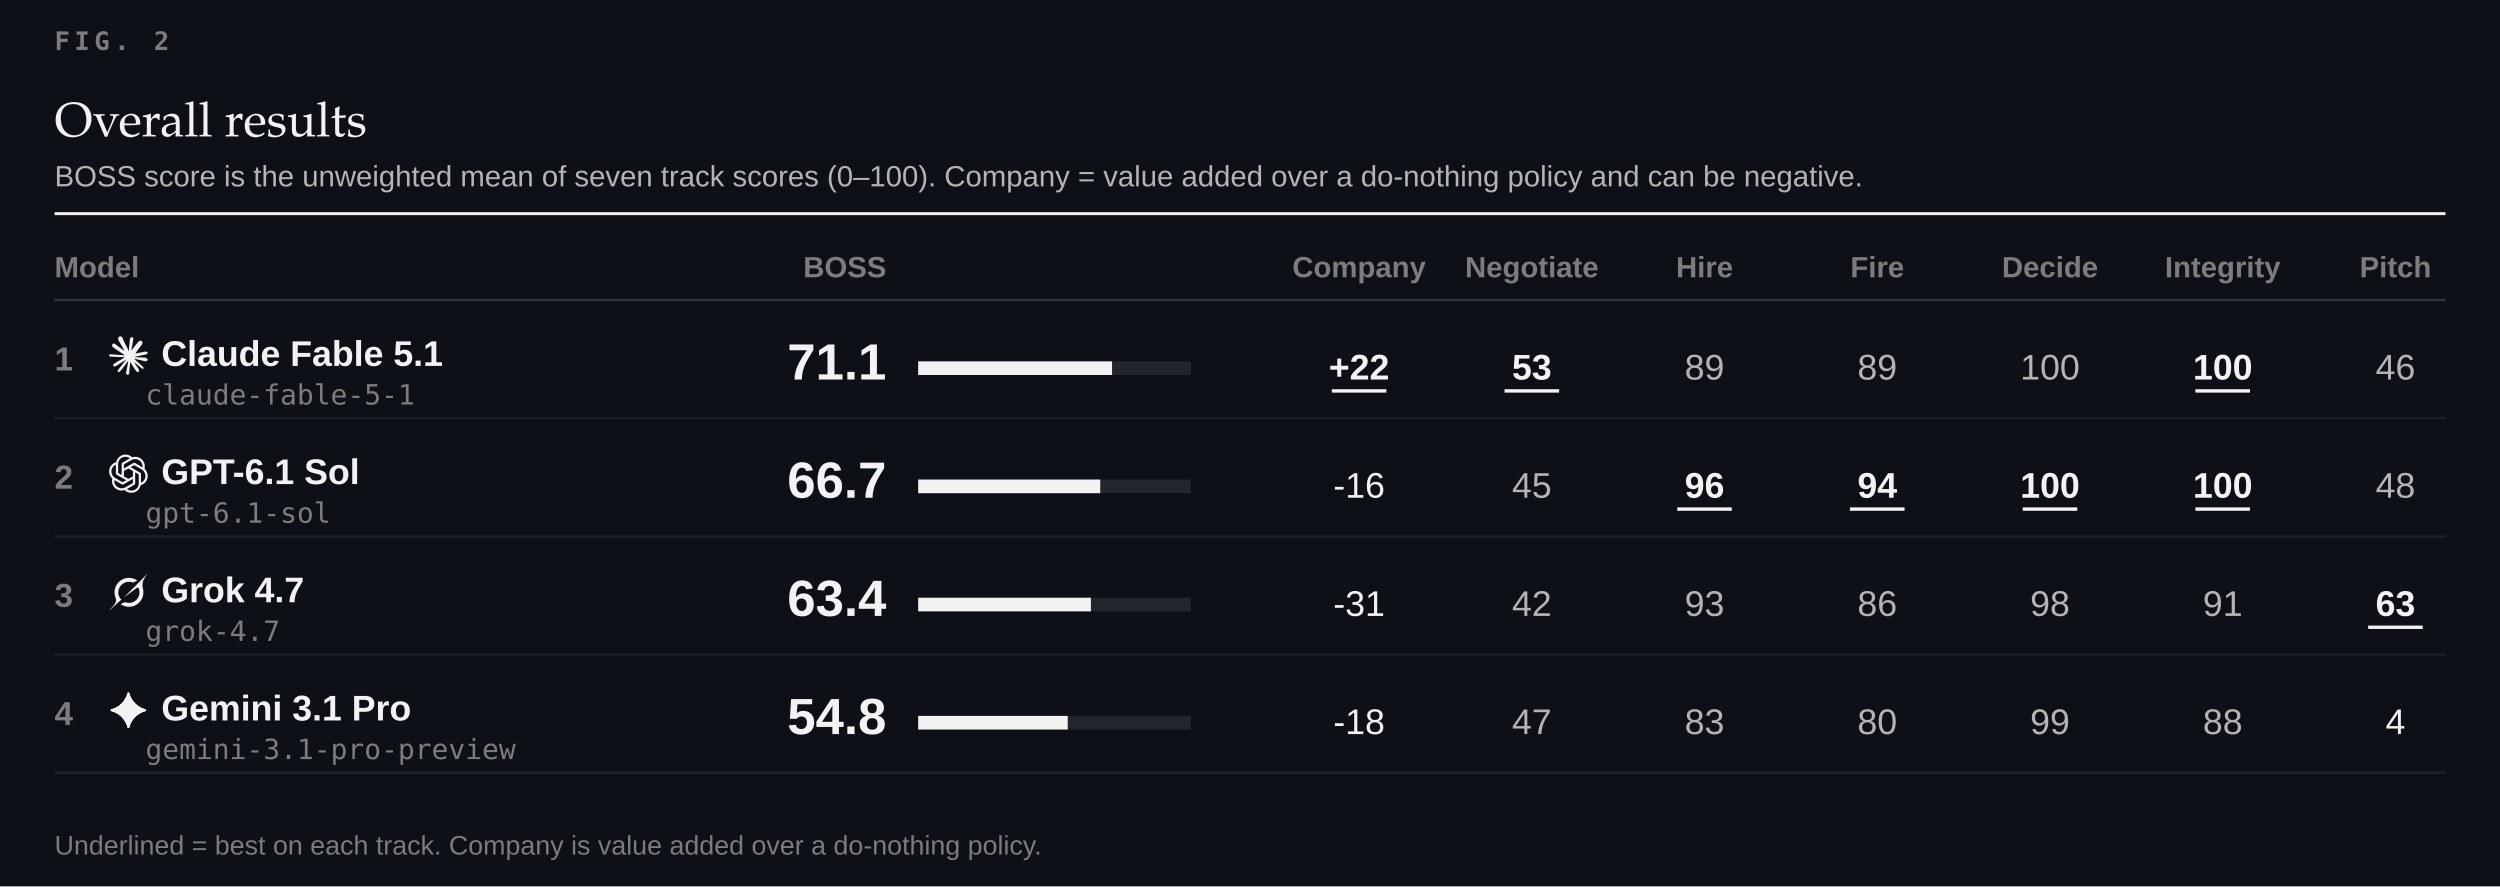
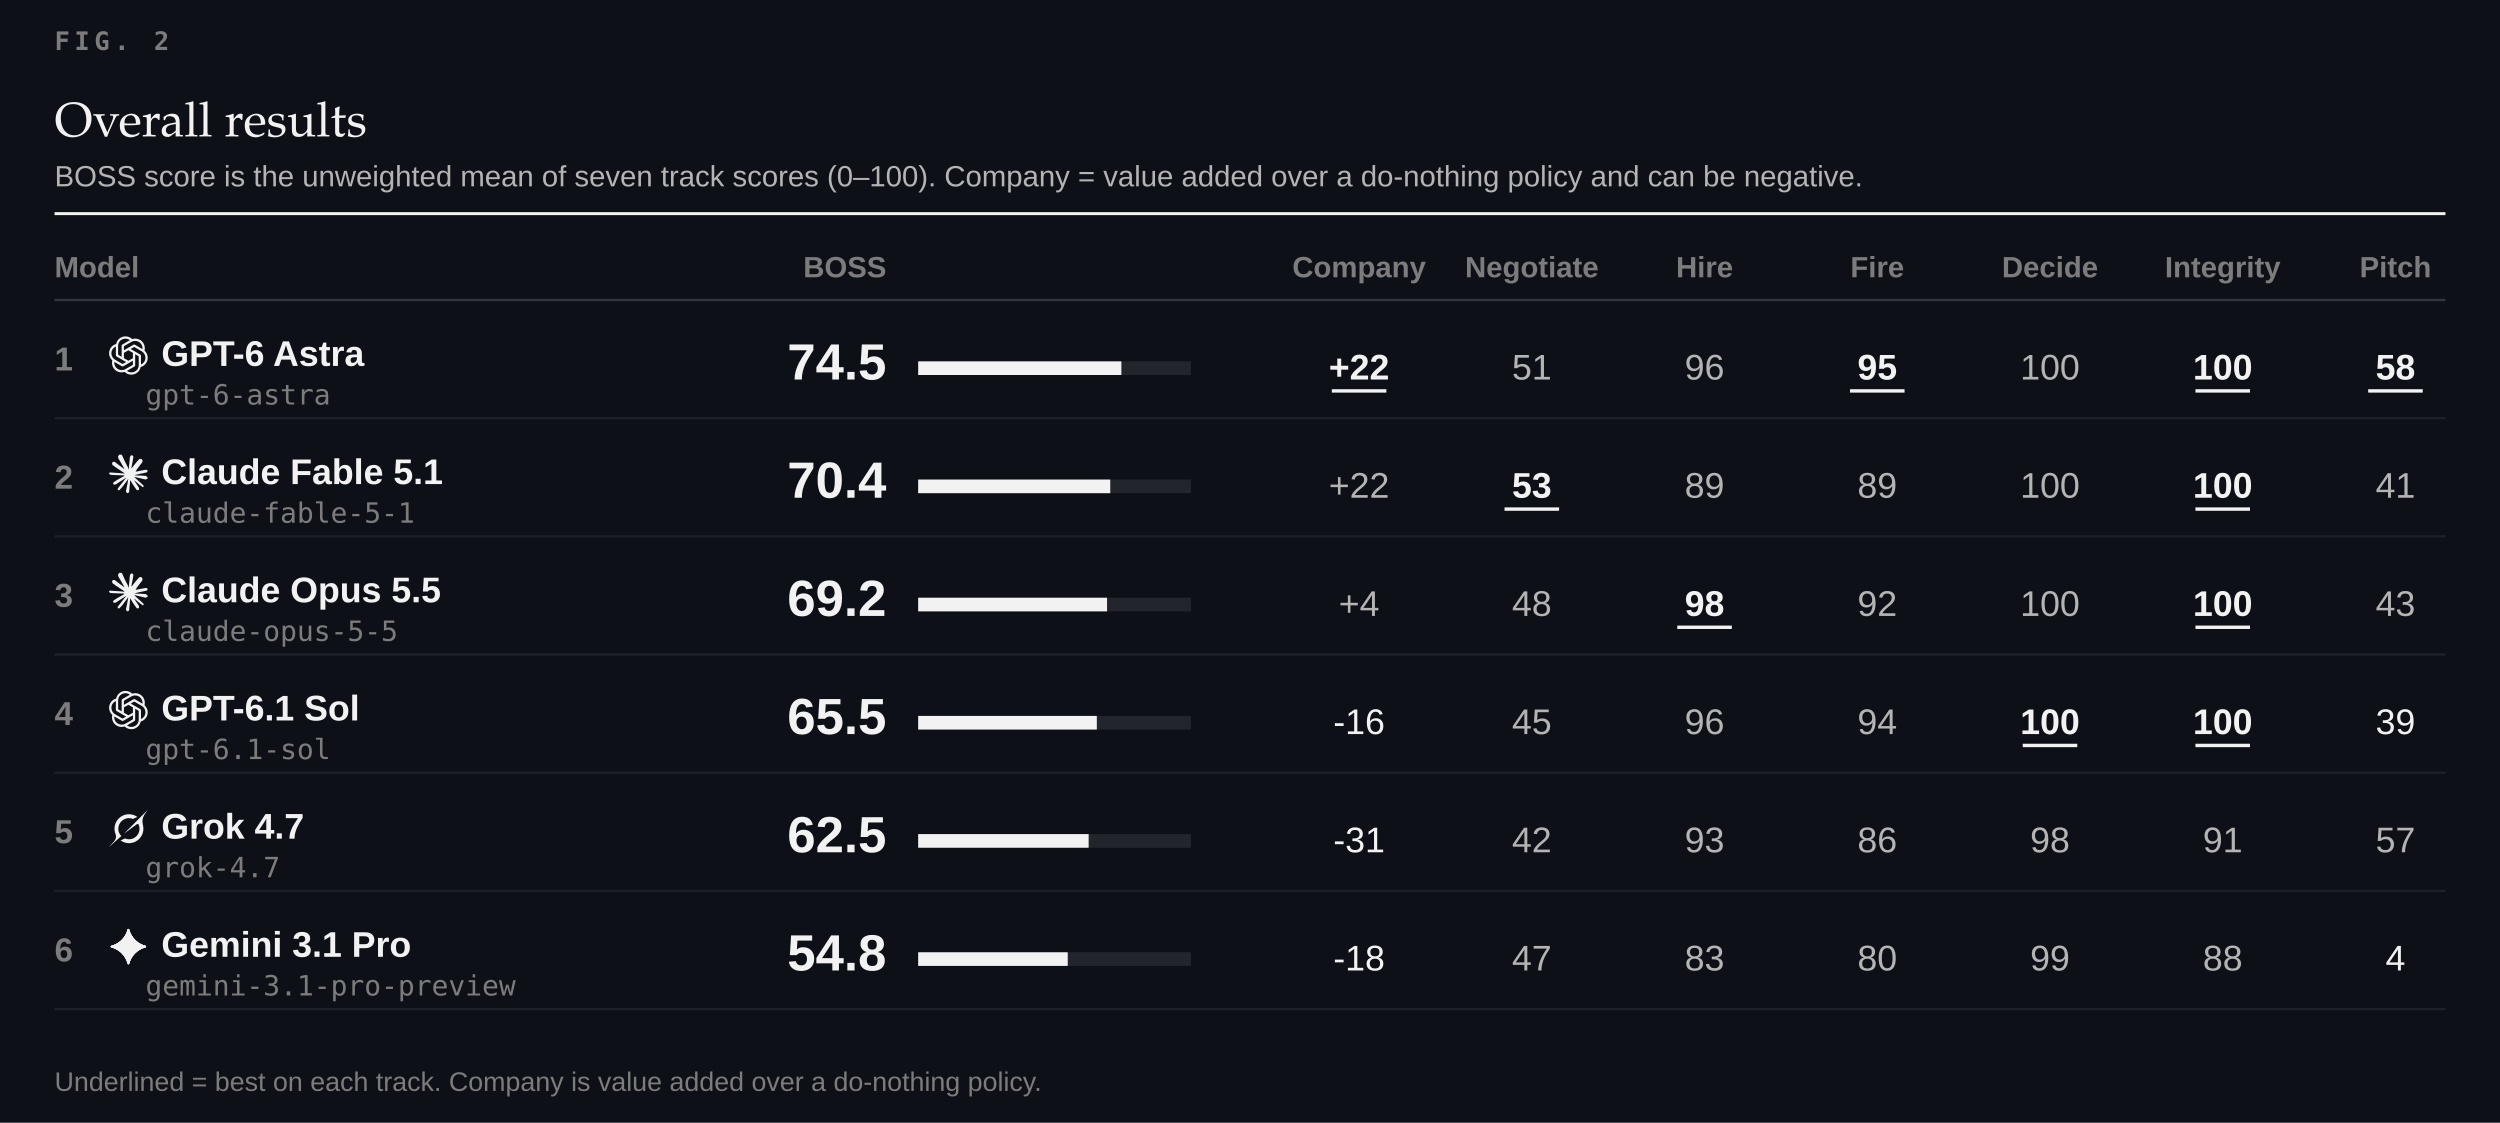
- <svg xmlns="http://www.w3.org/2000/svg" xmlns:xlink="http://www.w3.org/1999/xlink" width="1100" height="390" viewBox="0 0 1100 390" role="img" aria-label="Overall results">
+ <svg xmlns="http://www.w3.org/2000/svg" xmlns:xlink="http://www.w3.org/1999/xlink" width="1100" height="494" viewBox="0 0 1100 494" role="img" aria-label="Overall results">
  <defs>
    <symbol id="logo-claude" viewBox="0 0 24 24">
      <g fill="#f2f2f2" fill-rule="evenodd">
        <path d="M4.709 15.955l4.72-2.647.08-.23-.08-.128H9.2l-.79-.048-2.698-.073-2.339-.097-2.266-.122-.571-.121L0 11.784l.055-.352.48-.321.686.06 1.52.103 2.278.158 1.652.097 2.449.255h.389l.055-.157-.134-.098-.103-.097-2.358-1.596-2.552-1.688-1.336-.972-.724-.491-.364-.462-.158-1.008.656-.722.881.06.225.061.893.686 1.908 1.476 2.491 1.833.365.304.145-.103.019-.073-.164-.274-1.355-2.446-1.446-2.49-.644-1.032-.17-.619a2.97 2.97 0 01-.104-.729L6.283.134 6.696 0l.996.134.42.364.62 1.414 1.002 2.229 1.555 3.03.456.898.243.832.091.255h.158V9.01l.128-1.706.237-2.095.23-2.695.08-.76.376-.91.747-.492.584.28.48.685-.067.444-.286 1.851-.559 2.903-.364 1.942h.212l.243-.242.985-1.306 1.652-2.064.73-.82.85-.904.547-.431h1.033l.76 1.129-.34 1.166-1.064 1.347-.881 1.142-1.264 1.7-.79 1.36.073.11.188-.02 2.856-.606 1.543-.28 1.841-.315.833.388.091.395-.328.807-1.969.486-2.309.462-3.439.813-.042.03.049.061 1.549.146.662.036h1.622l3.02.225.79.522.474.638-.079.485-1.215.62-1.64-.389-3.829-.91-1.312-.329h-.182v.11l1.093 1.068 2.006 1.81 2.509 2.33.127.578-.322.455-.34-.049-2.205-1.657-.851-.747-1.926-1.62h-.128v.17l.444.649 2.345 3.521.122 1.08-.17.353-.608.213-.668-.122-1.374-1.925-1.415-2.167-1.143-1.943-.14.08-.674 7.254-.316.37-.729.28-.607-.461-.322-.747.322-1.476.389-1.924.315-1.53.286-1.9.17-.632-.012-.042-.14.018-1.434 1.967-2.18 2.945-1.726 1.845-.414.164-.717-.37.067-.662.401-.589 2.388-3.036 1.44-1.882.93-1.086-.006-.158h-.055L4.132 18.56l-1.13.146-.487-.456.061-.746.231-.243 1.908-1.312-.006.006z" fill-rule="nonzero" />
      </g>
    </symbol>
    <symbol id="logo-gpt" viewBox="0 0 24 24">
      <g fill="#f2f2f2" fill-rule="evenodd">
        <path d="M9.205 8.658v-2.26c0-.19.072-.333.238-.428l4.543-2.616c.619-.357 1.356-.523 2.117-.523 2.854 0 4.662 2.212 4.662 4.566 0 .167 0 .357-.024.547l-4.71-2.759a.797.797 0 00-.856 0l-5.97 3.473zm10.609 8.8V12.06c0-.333-.143-.57-.429-.737l-5.97-3.473 1.95-1.118a.433.433 0 01.476 0l4.543 2.617c1.309.76 2.189 2.378 2.189 3.948 0 1.808-1.07 3.473-2.76 4.163zM7.802 12.703l-1.95-1.142c-.167-.095-.239-.238-.239-.428V5.899c0-2.545 1.95-4.472 4.591-4.472 1 0 1.927.333 2.712.928L8.23 5.067c-.285.166-.428.404-.428.737v6.898zM12 15.128l-2.795-1.57v-3.33L12 8.658l2.795 1.57v3.33L12 15.128zm1.796 7.23c-1 0-1.927-.332-2.712-.927l4.686-2.712c.285-.166.428-.404.428-.737v-6.898l1.974 1.142c.167.095.238.238.238.428v5.233c0 2.545-1.974 4.472-4.614 4.472zm-5.637-5.303l-4.544-2.617c-1.308-.761-2.188-2.378-2.188-3.948A4.482 4.482 0 014.21 6.327v5.423c0 .333.143.571.428.738l5.947 3.449-1.95 1.118a.432.432 0 01-.476 0zm-.262 3.9c-2.688 0-4.662-2.021-4.662-4.519 0-.19.024-.38.047-.57l4.686 2.71c.286.167.571.167.856 0l5.97-3.448v2.26c0 .19-.07.333-.237.428l-4.543 2.616c-.619.357-1.356.523-2.117.523zm5.899 2.83a5.947 5.947 0 005.827-4.756C22.287 18.339 24 15.84 24 13.296c0-1.665-.713-3.282-1.998-4.448.119-.5.19-.999.19-1.498 0-3.401-2.759-5.947-5.946-5.947-.642 0-1.26.095-1.88.31A5.962 5.962 0 0010.205 0a5.947 5.947 0 00-5.827 4.757C1.713 5.447 0 7.945 0 10.49c0 1.666.713 3.283 1.998 4.448-.119.5-.19 1-.19 1.499 0 3.401 2.759 5.946 5.946 5.946.642 0 1.26-.095 1.88-.309a5.96 5.96 0 004.162 1.713z" />
      </g>
    </symbol>
    <symbol id="logo-gemini" viewBox="0 0 24 24">
      <g fill="#f2f2f2" fill-rule="evenodd">
        <path d="M20.616 10.835a14.147 14.147 0 01-4.45-3.001 14.111 14.111 0 01-3.678-6.452.503.503 0 00-.975 0 14.134 14.134 0 01-3.679 6.452 14.155 14.155 0 01-4.45 3.001c-.65.28-1.318.505-2.002.678a.502.502 0 000 .975c.684.172 1.35.397 2.002.677a14.147 14.147 0 014.45 3.001 14.112 14.112 0 013.679 6.453.502.502 0 00.975 0c.172-.685.397-1.351.677-2.003a14.145 14.145 0 013.001-4.45 14.113 14.113 0 016.453-3.678.503.503 0 000-.975 13.245 13.245 0 01-2.003-.678z" />
        <path d="M20.616 10.835a14.147 14.147 0 01-4.45-3.001 14.111 14.111 0 01-3.678-6.452.503.503 0 00-.975 0 14.134 14.134 0 01-3.679 6.452 14.155 14.155 0 01-4.45 3.001c-.65.28-1.318.505-2.002.678a.502.502 0 000 .975c.684.172 1.35.397 2.002.677a14.147 14.147 0 014.45 3.001 14.112 14.112 0 013.679 6.453.502.502 0 00.975 0c.172-.685.397-1.351.677-2.003a14.145 14.145 0 013.001-4.45 14.113 14.113 0 016.453-3.678.503.503 0 000-.975 13.245 13.245 0 01-2.003-.678z" />
        <path d="M20.616 10.835a14.147 14.147 0 01-4.45-3.001 14.111 14.111 0 01-3.678-6.452.503.503 0 00-.975 0 14.134 14.134 0 01-3.679 6.452 14.155 14.155 0 01-4.45 3.001c-.65.28-1.318.505-2.002.678a.502.502 0 000 .975c.684.172 1.35.397 2.002.677a14.147 14.147 0 014.45 3.001 14.112 14.112 0 013.679 6.453.502.502 0 00.975 0c.172-.685.397-1.351.677-2.003a14.145 14.145 0 013.001-4.45 14.113 14.113 0 016.453-3.678.503.503 0 000-.975 13.245 13.245 0 01-2.003-.678z" />
        <path d="M20.616 10.835a14.147 14.147 0 01-4.45-3.001 14.111 14.111 0 01-3.678-6.452.503.503 0 00-.975 0 14.134 14.134 0 01-3.679 6.452 14.155 14.155 0 01-4.45 3.001c-.65.28-1.318.505-2.002.678a.502.502 0 000 .975c.684.172 1.35.397 2.002.677a14.147 14.147 0 014.45 3.001 14.112 14.112 0 013.679 6.453.502.502 0 00.975 0c.172-.685.397-1.351.677-2.003a14.145 14.145 0 013.001-4.45 14.113 14.113 0 016.453-3.678.503.503 0 000-.975 13.245 13.245 0 01-2.003-.678z" />
      </g>
    </symbol>
    <symbol id="logo-grok" viewBox="0 0 24 24">
      <g fill="#f2f2f2" fill-rule="evenodd">
        <path d="M9.27 15.29l7.978-5.897c.391-.29.95-.177 1.137.272.98 2.369.542 5.215-1.41 7.169-1.951 1.954-4.667 2.382-7.149 1.406l-2.711 1.257c3.889 2.661 8.611 2.003 11.562-.953 2.341-2.344 3.066-5.539 2.388-8.42l.006.007c-.983-4.232.242-5.924 2.75-9.383.06-.082.12-.164.179-.248l-3.301 3.305v-.01L9.267 15.292M7.623 16.723c-2.792-2.67-2.31-6.801.071-9.184 1.761-1.763 4.647-2.483 7.166-1.425l2.705-1.25a7.808 7.808 0 00-1.829-1A8.975 8.975 0 005.984 5.83c-2.533 2.536-3.33 6.436-1.962 9.764 1.022 2.487-.653 4.246-2.34 6.022-.599.63-1.199 1.259-1.682 1.925l7.62-6.815" />
      </g>
    </symbol>
+     <symbol id="logo-opus" viewBox="0 0 24 24">
+       <g fill="#f2f2f2" fill-rule="evenodd">
+         <path d="M4.709 15.955l4.72-2.647.08-.23-.08-.128H9.2l-.79-.048-2.698-.073-2.339-.097-2.266-.122-.571-.121L0 11.784l.055-.352.48-.321.686.06 1.52.103 2.278.158 1.652.097 2.449.255h.389l.055-.157-.134-.098-.103-.097-2.358-1.596-2.552-1.688-1.336-.972-.724-.491-.364-.462-.158-1.008.656-.722.881.06.225.061.893.686 1.908 1.476 2.491 1.833.365.304.145-.103.019-.073-.164-.274-1.355-2.446-1.446-2.49-.644-1.032-.17-.619a2.97 2.97 0 01-.104-.729L6.283.134 6.696 0l.996.134.42.364.62 1.414 1.002 2.229 1.555 3.03.456.898.243.832.091.255h.158V9.01l.128-1.706.237-2.095.23-2.695.08-.76.376-.91.747-.492.584.28.48.685-.067.444-.286 1.851-.559 2.903-.364 1.942h.212l.243-.242.985-1.306 1.652-2.064.73-.82.85-.904.547-.431h1.033l.76 1.129-.34 1.166-1.064 1.347-.881 1.142-1.264 1.7-.79 1.36.073.11.188-.02 2.856-.606 1.543-.28 1.841-.315.833.388.091.395-.328.807-1.969.486-2.309.462-3.439.813-.042.03.049.061 1.549.146.662.036h1.622l3.02.225.79.522.474.638-.079.485-1.215.62-1.64-.389-3.829-.91-1.312-.329h-.182v.11l1.093 1.068 2.006 1.81 2.509 2.33.127.578-.322.455-.34-.049-2.205-1.657-.851-.747-1.926-1.62h-.128v.17l.444.649 2.345 3.521.122 1.08-.17.353-.608.213-.668-.122-1.374-1.925-1.415-2.167-1.143-1.943-.14.08-.674 7.254-.316.37-.729.28-.607-.461-.322-.747.322-1.476.389-1.924.315-1.53.286-1.9.17-.632-.012-.042-.14.018-1.434 1.967-2.18 2.945-1.726 1.845-.414.164-.717-.37.067-.662.401-.589 2.388-3.036 1.44-1.882.93-1.086-.006-.158h-.055L4.132 18.56l-1.13.146-.487-.456.061-.746.231-.243 1.908-1.312-.006.006z" fill-rule="nonzero" />
+       </g>
+     </symbol>
+     <symbol id="logo-astra" viewBox="0 0 24 24">
+       <g fill="#f2f2f2" fill-rule="evenodd">
+         <path d="M9.205 8.658v-2.26c0-.19.072-.333.238-.428l4.543-2.616c.619-.357 1.356-.523 2.117-.523 2.854 0 4.662 2.212 4.662 4.566 0 .167 0 .357-.024.547l-4.71-2.759a.797.797 0 00-.856 0l-5.97 3.473zm10.609 8.8V12.06c0-.333-.143-.57-.429-.737l-5.97-3.473 1.95-1.118a.433.433 0 01.476 0l4.543 2.617c1.309.76 2.189 2.378 2.189 3.948 0 1.808-1.07 3.473-2.76 4.163zM7.802 12.703l-1.95-1.142c-.167-.095-.239-.238-.239-.428V5.899c0-2.545 1.95-4.472 4.591-4.472 1 0 1.927.333 2.712.928L8.23 5.067c-.285.166-.428.404-.428.737v6.898zM12 15.128l-2.795-1.57v-3.33L12 8.658l2.795 1.57v3.33L12 15.128zm1.796 7.23c-1 0-1.927-.332-2.712-.927l4.686-2.712c.285-.166.428-.404.428-.737v-6.898l1.974 1.142c.167.095.238.238.238.428v5.233c0 2.545-1.974 4.472-4.614 4.472zm-5.637-5.303l-4.544-2.617c-1.308-.761-2.188-2.378-2.188-3.948A4.482 4.482 0 014.21 6.327v5.423c0 .333.143.571.428.738l5.947 3.449-1.95 1.118a.432.432 0 01-.476 0zm-.262 3.9c-2.688 0-4.662-2.021-4.662-4.519 0-.19.024-.38.047-.57l4.686 2.71c.286.167.571.167.856 0l5.97-3.448v2.26c0 .19-.07.333-.237.428l-4.543 2.616c-.619.357-1.356.523-2.117.523zm5.899 2.83a5.947 5.947 0 005.827-4.756C22.287 18.339 24 15.84 24 13.296c0-1.665-.713-3.282-1.998-4.448.119-.5.19-.999.19-1.498 0-3.401-2.759-5.947-5.946-5.947-.642 0-1.26.095-1.88.31A5.962 5.962 0 0010.205 0a5.947 5.947 0 00-5.827 4.757C1.713 5.447 0 7.945 0 10.49c0 1.666.713 3.283 1.998 4.448-.119.5-.19 1-.19 1.499 0 3.401 2.759 5.946 5.946 5.946.642 0 1.26-.095 1.88-.309a5.96 5.96 0 004.162 1.713z" />
+       </g>
+     </symbol>
  </defs>
-   <rect width="1100" height="390" fill="#0d1117" />
+   <rect width="1100" height="494" fill="#0d1117" />
  <text x="24.0" y="22.0" font-family="ui-monospace,SFMono-Regular,Menlo,Consolas,monospace" font-size="11.2" font-weight="600" fill="#7c7c7c" text-anchor="start" letter-spacing="2">FIG. 2</text>
  <g transform="translate(0,26)">
    <text x="24.0" y="34.0" font-family="'Source Serif 4','Source Serif Pro',Charter,'Iowan Old Style','Palatino Linotype',Georgia,serif" font-size="21.3" font-weight="500" fill="#f2f2f2" text-anchor="start">Overall results</text>
    <text x="24.0" y="56.0" font-family="'Segoe UI',Aptos,-apple-system,BlinkMacSystemFont,'Helvetica Neue',Arial,sans-serif" font-size="12.9" font-weight="400" fill="#b4b4b4" text-anchor="start">BOSS score is the unweighted mean of seven track scores (0–100). Company = value added over a do-nothing policy and can be negative.</text>
    <line x1="24.0" x2="1076.0" y1="68.0" y2="68.0" stroke="#f2f2f2" stroke-width="1.3" />
    <text x="24.0" y="96.0" font-family="'Segoe UI',Aptos,-apple-system,BlinkMacSystemFont,'Helvetica Neue',Arial,sans-serif" font-size="12.9" font-weight="600" fill="#7c7c7c" text-anchor="start">Model</text>
    <text x="390.0" y="96.0" font-family="'Segoe UI',Aptos,-apple-system,BlinkMacSystemFont,'Helvetica Neue',Arial,sans-serif" font-size="12.9" font-weight="600" fill="#7c7c7c" text-anchor="end">BOSS</text>
    <text x="598.0" y="96.0" font-family="'Segoe UI',Aptos,-apple-system,BlinkMacSystemFont,'Helvetica Neue',Arial,sans-serif" font-size="12.9" font-weight="600" fill="#7c7c7c" text-anchor="middle">Company</text>
    <text x="674.0" y="96.0" font-family="'Segoe UI',Aptos,-apple-system,BlinkMacSystemFont,'Helvetica Neue',Arial,sans-serif" font-size="12.9" font-weight="600" fill="#7c7c7c" text-anchor="middle">Negotiate</text>
    <text x="750.0" y="96.0" font-family="'Segoe UI',Aptos,-apple-system,BlinkMacSystemFont,'Helvetica Neue',Arial,sans-serif" font-size="12.9" font-weight="600" fill="#7c7c7c" text-anchor="middle">Hire</text>
    <text x="826.0" y="96.0" font-family="'Segoe UI',Aptos,-apple-system,BlinkMacSystemFont,'Helvetica Neue',Arial,sans-serif" font-size="12.9" font-weight="600" fill="#7c7c7c" text-anchor="middle">Fire</text>
    <text x="902.0" y="96.0" font-family="'Segoe UI',Aptos,-apple-system,BlinkMacSystemFont,'Helvetica Neue',Arial,sans-serif" font-size="12.9" font-weight="600" fill="#7c7c7c" text-anchor="middle">Decide</text>
    <text x="978.0" y="96.0" font-family="'Segoe UI',Aptos,-apple-system,BlinkMacSystemFont,'Helvetica Neue',Arial,sans-serif" font-size="12.9" font-weight="600" fill="#7c7c7c" text-anchor="middle">Integrity</text>
    <text x="1054.0" y="96.0" font-family="'Segoe UI',Aptos,-apple-system,BlinkMacSystemFont,'Helvetica Neue',Arial,sans-serif" font-size="12.9" font-weight="600" fill="#7c7c7c" text-anchor="middle">Pitch</text>
    <line x1="24.0" x2="1076.0" y1="106.0" y2="106.0" stroke="#33373d" stroke-width="1" />
    <text x="24.0" y="137.0" font-family="'Segoe UI',Aptos,-apple-system,BlinkMacSystemFont,'Helvetica Neue',Arial,sans-serif" font-size="14.6" font-weight="600" fill="#7c7c7c" text-anchor="start">1</text>
-     <use href="#logo-claude" xlink:href="#logo-claude" x="48.0" y="122.0" width="17" height="17" />
-     <text x="71.0" y="135.0" font-family="'Segoe UI',Aptos,-apple-system,BlinkMacSystemFont,'Helvetica Neue',Arial,sans-serif" font-size="15.7" font-weight="600" fill="#f2f2f2" text-anchor="start">Claude Fable 5.1</text>
-     <text x="64.0" y="152.0" font-family="ui-monospace,SFMono-Regular,Menlo,Consolas,monospace" font-size="12.3" font-weight="400" fill="#7c7c7c" text-anchor="start">claude-fable-5-1</text>
-     <text x="390.0" y="141.0" font-family="'Segoe UI',Aptos,-apple-system,BlinkMacSystemFont,'Helvetica Neue',Arial,sans-serif" font-size="22.4" font-weight="700" fill="#f2f2f2" text-anchor="end">71.1</text>
+     <use href="#logo-astra" xlink:href="#logo-astra" x="48.0" y="122.0" width="17" height="17" />
+     <text x="71.0" y="135.0" font-family="'Segoe UI',Aptos,-apple-system,BlinkMacSystemFont,'Helvetica Neue',Arial,sans-serif" font-size="15.7" font-weight="600" fill="#f2f2f2" text-anchor="start">GPT-6 Astra</text>
+     <text x="64.0" y="152.0" font-family="ui-monospace,SFMono-Regular,Menlo,Consolas,monospace" font-size="12.3" font-weight="400" fill="#7c7c7c" text-anchor="start">gpt-6-astra</text>
+     <text x="390.0" y="141.0" font-family="'Segoe UI',Aptos,-apple-system,BlinkMacSystemFont,'Helvetica Neue',Arial,sans-serif" font-size="22.4" font-weight="700" fill="#f2f2f2" text-anchor="end">74.5</text>
    <rect x="404" y="133.0" width="120" height="6" fill="#22262c" />
-     <rect x="404" y="133.0" width="85.3" height="6" fill="#f2f2f2" />
+     <rect x="404" y="133.0" width="89.4" height="6" fill="#f2f2f2" />
    <text x="598.0" y="141.0" font-family="'Segoe UI',Aptos,-apple-system,BlinkMacSystemFont,'Helvetica Neue',Arial,sans-serif" font-size="15.7" font-weight="700" fill="#f2f2f2" text-anchor="middle">+22</text>
    <line x1="586.0" x2="610.0" y1="146.0" y2="146.0" stroke="#f2f2f2" stroke-width="1.5" />
-     <text x="674.0" y="141.0" font-family="'Segoe UI',Aptos,-apple-system,BlinkMacSystemFont,'Helvetica Neue',Arial,sans-serif" font-size="15.7" font-weight="700" fill="#f2f2f2" text-anchor="middle">53</text>
-     <line x1="662.0" x2="686.0" y1="146.0" y2="146.0" stroke="#f2f2f2" stroke-width="1.5" />
-     <text x="750.0" y="141.0" font-family="'Segoe UI',Aptos,-apple-system,BlinkMacSystemFont,'Helvetica Neue',Arial,sans-serif" font-size="15.7" font-weight="400" fill="#b4b4b4" text-anchor="middle">89</text>
-     <text x="826.0" y="141.0" font-family="'Segoe UI',Aptos,-apple-system,BlinkMacSystemFont,'Helvetica Neue',Arial,sans-serif" font-size="15.7" font-weight="400" fill="#b4b4b4" text-anchor="middle">89</text>
+     <text x="674.0" y="141.0" font-family="'Segoe UI',Aptos,-apple-system,BlinkMacSystemFont,'Helvetica Neue',Arial,sans-serif" font-size="15.7" font-weight="400" fill="#b4b4b4" text-anchor="middle">51</text>
+     <text x="750.0" y="141.0" font-family="'Segoe UI',Aptos,-apple-system,BlinkMacSystemFont,'Helvetica Neue',Arial,sans-serif" font-size="15.7" font-weight="400" fill="#b4b4b4" text-anchor="middle">96</text>
+     <text x="826.0" y="141.0" font-family="'Segoe UI',Aptos,-apple-system,BlinkMacSystemFont,'Helvetica Neue',Arial,sans-serif" font-size="15.7" font-weight="700" fill="#f2f2f2" text-anchor="middle">95</text>
+     <line x1="814.0" x2="838.0" y1="146.0" y2="146.0" stroke="#f2f2f2" stroke-width="1.5" />
    <text x="902.0" y="141.0" font-family="'Segoe UI',Aptos,-apple-system,BlinkMacSystemFont,'Helvetica Neue',Arial,sans-serif" font-size="15.7" font-weight="400" fill="#b4b4b4" text-anchor="middle">100</text>
    <text x="978.0" y="141.0" font-family="'Segoe UI',Aptos,-apple-system,BlinkMacSystemFont,'Helvetica Neue',Arial,sans-serif" font-size="15.7" font-weight="700" fill="#f2f2f2" text-anchor="middle">100</text>
    <line x1="966.0" x2="990.0" y1="146.0" y2="146.0" stroke="#f2f2f2" stroke-width="1.5" />
-     <text x="1054.0" y="141.0" font-family="'Segoe UI',Aptos,-apple-system,BlinkMacSystemFont,'Helvetica Neue',Arial,sans-serif" font-size="15.7" font-weight="400" fill="#b4b4b4" text-anchor="middle">46</text>
+     <text x="1054.0" y="141.0" font-family="'Segoe UI',Aptos,-apple-system,BlinkMacSystemFont,'Helvetica Neue',Arial,sans-serif" font-size="15.7" font-weight="700" fill="#f2f2f2" text-anchor="middle">58</text>
+     <line x1="1042.0" x2="1066.0" y1="146.0" y2="146.0" stroke="#f2f2f2" stroke-width="1.5" />
    <line x1="24.0" x2="1076.0" y1="158.0" y2="158.0" stroke="#1d2127" stroke-width="1" />
    <text x="24.0" y="189.0" font-family="'Segoe UI',Aptos,-apple-system,BlinkMacSystemFont,'Helvetica Neue',Arial,sans-serif" font-size="14.6" font-weight="600" fill="#7c7c7c" text-anchor="start">2</text>
-     <use href="#logo-gpt" xlink:href="#logo-gpt" x="48.0" y="174.0" width="17" height="17" />
-     <text x="71.0" y="187.0" font-family="'Segoe UI',Aptos,-apple-system,BlinkMacSystemFont,'Helvetica Neue',Arial,sans-serif" font-size="15.7" font-weight="600" fill="#f2f2f2" text-anchor="start">GPT-6.1 Sol</text>
-     <text x="64.0" y="204.0" font-family="ui-monospace,SFMono-Regular,Menlo,Consolas,monospace" font-size="12.3" font-weight="400" fill="#7c7c7c" text-anchor="start">gpt-6.1-sol</text>
-     <text x="390.0" y="193.0" font-family="'Segoe UI',Aptos,-apple-system,BlinkMacSystemFont,'Helvetica Neue',Arial,sans-serif" font-size="22.4" font-weight="700" fill="#f2f2f2" text-anchor="end">66.7</text>
+     <use href="#logo-claude" xlink:href="#logo-claude" x="48.0" y="174.0" width="17" height="17" />
+     <text x="71.0" y="187.0" font-family="'Segoe UI',Aptos,-apple-system,BlinkMacSystemFont,'Helvetica Neue',Arial,sans-serif" font-size="15.7" font-weight="600" fill="#f2f2f2" text-anchor="start">Claude Fable 5.1</text>
+     <text x="64.0" y="204.0" font-family="ui-monospace,SFMono-Regular,Menlo,Consolas,monospace" font-size="12.3" font-weight="400" fill="#7c7c7c" text-anchor="start">claude-fable-5-1</text>
+     <text x="390.0" y="193.0" font-family="'Segoe UI',Aptos,-apple-system,BlinkMacSystemFont,'Helvetica Neue',Arial,sans-serif" font-size="22.4" font-weight="700" fill="#f2f2f2" text-anchor="end">70.4</text>
    <rect x="404" y="185.0" width="120" height="6" fill="#22262c" />
-     <rect x="404" y="185.0" width="80.1" height="6" fill="#f2f2f2" />
-     <text x="598.0" y="193.0" font-family="'Segoe UI',Aptos,-apple-system,BlinkMacSystemFont,'Helvetica Neue',Arial,sans-serif" font-size="15.7" font-weight="400" fill="#f2f2f2" text-anchor="middle">-16</text>
-     <text x="674.0" y="193.0" font-family="'Segoe UI',Aptos,-apple-system,BlinkMacSystemFont,'Helvetica Neue',Arial,sans-serif" font-size="15.7" font-weight="400" fill="#b4b4b4" text-anchor="middle">45</text>
-     <text x="750.0" y="193.0" font-family="'Segoe UI',Aptos,-apple-system,BlinkMacSystemFont,'Helvetica Neue',Arial,sans-serif" font-size="15.7" font-weight="700" fill="#f2f2f2" text-anchor="middle">96</text>
-     <line x1="738.0" x2="762.0" y1="198.0" y2="198.0" stroke="#f2f2f2" stroke-width="1.5" />
-     <text x="826.0" y="193.0" font-family="'Segoe UI',Aptos,-apple-system,BlinkMacSystemFont,'Helvetica Neue',Arial,sans-serif" font-size="15.7" font-weight="700" fill="#f2f2f2" text-anchor="middle">94</text>
-     <line x1="814.0" x2="838.0" y1="198.0" y2="198.0" stroke="#f2f2f2" stroke-width="1.5" />
-     <text x="902.0" y="193.0" font-family="'Segoe UI',Aptos,-apple-system,BlinkMacSystemFont,'Helvetica Neue',Arial,sans-serif" font-size="15.7" font-weight="700" fill="#f2f2f2" text-anchor="middle">100</text>
-     <line x1="890.0" x2="914.0" y1="198.0" y2="198.0" stroke="#f2f2f2" stroke-width="1.5" />
+     <rect x="404" y="185.0" width="84.5" height="6" fill="#f2f2f2" />
+     <text x="598.0" y="193.0" font-family="'Segoe UI',Aptos,-apple-system,BlinkMacSystemFont,'Helvetica Neue',Arial,sans-serif" font-size="15.7" font-weight="400" fill="#b4b4b4" text-anchor="middle">+22</text>
+     <text x="674.0" y="193.0" font-family="'Segoe UI',Aptos,-apple-system,BlinkMacSystemFont,'Helvetica Neue',Arial,sans-serif" font-size="15.7" font-weight="700" fill="#f2f2f2" text-anchor="middle">53</text>
+     <line x1="662.0" x2="686.0" y1="198.0" y2="198.0" stroke="#f2f2f2" stroke-width="1.5" />
+     <text x="750.0" y="193.0" font-family="'Segoe UI',Aptos,-apple-system,BlinkMacSystemFont,'Helvetica Neue',Arial,sans-serif" font-size="15.7" font-weight="400" fill="#b4b4b4" text-anchor="middle">89</text>
+     <text x="826.0" y="193.0" font-family="'Segoe UI',Aptos,-apple-system,BlinkMacSystemFont,'Helvetica Neue',Arial,sans-serif" font-size="15.7" font-weight="400" fill="#b4b4b4" text-anchor="middle">89</text>
+     <text x="902.0" y="193.0" font-family="'Segoe UI',Aptos,-apple-system,BlinkMacSystemFont,'Helvetica Neue',Arial,sans-serif" font-size="15.7" font-weight="400" fill="#b4b4b4" text-anchor="middle">100</text>
    <text x="978.0" y="193.0" font-family="'Segoe UI',Aptos,-apple-system,BlinkMacSystemFont,'Helvetica Neue',Arial,sans-serif" font-size="15.7" font-weight="700" fill="#f2f2f2" text-anchor="middle">100</text>
    <line x1="966.0" x2="990.0" y1="198.0" y2="198.0" stroke="#f2f2f2" stroke-width="1.5" />
-     <text x="1054.0" y="193.0" font-family="'Segoe UI',Aptos,-apple-system,BlinkMacSystemFont,'Helvetica Neue',Arial,sans-serif" font-size="15.7" font-weight="400" fill="#b4b4b4" text-anchor="middle">48</text>
+     <text x="1054.0" y="193.0" font-family="'Segoe UI',Aptos,-apple-system,BlinkMacSystemFont,'Helvetica Neue',Arial,sans-serif" font-size="15.7" font-weight="400" fill="#b4b4b4" text-anchor="middle">41</text>
    <line x1="24.0" x2="1076.0" y1="210.0" y2="210.0" stroke="#1d2127" stroke-width="1" />
    <text x="24.0" y="241.0" font-family="'Segoe UI',Aptos,-apple-system,BlinkMacSystemFont,'Helvetica Neue',Arial,sans-serif" font-size="14.6" font-weight="600" fill="#7c7c7c" text-anchor="start">3</text>
-     <use href="#logo-grok" xlink:href="#logo-grok" x="48.0" y="226.0" width="17" height="17" />
-     <text x="71.0" y="239.0" font-family="'Segoe UI',Aptos,-apple-system,BlinkMacSystemFont,'Helvetica Neue',Arial,sans-serif" font-size="15.7" font-weight="600" fill="#f2f2f2" text-anchor="start">Grok 4.7</text>
-     <text x="64.0" y="256.0" font-family="ui-monospace,SFMono-Regular,Menlo,Consolas,monospace" font-size="12.3" font-weight="400" fill="#7c7c7c" text-anchor="start">grok-4.7</text>
-     <text x="390.0" y="245.0" font-family="'Segoe UI',Aptos,-apple-system,BlinkMacSystemFont,'Helvetica Neue',Arial,sans-serif" font-size="22.4" font-weight="700" fill="#f2f2f2" text-anchor="end">63.4</text>
+     <use href="#logo-opus" xlink:href="#logo-opus" x="48.0" y="226.0" width="17" height="17" />
+     <text x="71.0" y="239.0" font-family="'Segoe UI',Aptos,-apple-system,BlinkMacSystemFont,'Helvetica Neue',Arial,sans-serif" font-size="15.7" font-weight="600" fill="#f2f2f2" text-anchor="start">Claude Opus 5.5</text>
+     <text x="64.0" y="256.0" font-family="ui-monospace,SFMono-Regular,Menlo,Consolas,monospace" font-size="12.3" font-weight="400" fill="#7c7c7c" text-anchor="start">claude-opus-5-5</text>
+     <text x="390.0" y="245.0" font-family="'Segoe UI',Aptos,-apple-system,BlinkMacSystemFont,'Helvetica Neue',Arial,sans-serif" font-size="22.4" font-weight="700" fill="#f2f2f2" text-anchor="end">69.2</text>
    <rect x="404" y="237.0" width="120" height="6" fill="#22262c" />
-     <rect x="404" y="237.0" width="76.0" height="6" fill="#f2f2f2" />
-     <text x="598.0" y="245.0" font-family="'Segoe UI',Aptos,-apple-system,BlinkMacSystemFont,'Helvetica Neue',Arial,sans-serif" font-size="15.7" font-weight="400" fill="#f2f2f2" text-anchor="middle">-31</text>
-     <text x="674.0" y="245.0" font-family="'Segoe UI',Aptos,-apple-system,BlinkMacSystemFont,'Helvetica Neue',Arial,sans-serif" font-size="15.7" font-weight="400" fill="#b4b4b4" text-anchor="middle">42</text>
-     <text x="750.0" y="245.0" font-family="'Segoe UI',Aptos,-apple-system,BlinkMacSystemFont,'Helvetica Neue',Arial,sans-serif" font-size="15.7" font-weight="400" fill="#b4b4b4" text-anchor="middle">93</text>
-     <text x="826.0" y="245.0" font-family="'Segoe UI',Aptos,-apple-system,BlinkMacSystemFont,'Helvetica Neue',Arial,sans-serif" font-size="15.7" font-weight="400" fill="#b4b4b4" text-anchor="middle">86</text>
-     <text x="902.0" y="245.0" font-family="'Segoe UI',Aptos,-apple-system,BlinkMacSystemFont,'Helvetica Neue',Arial,sans-serif" font-size="15.7" font-weight="400" fill="#b4b4b4" text-anchor="middle">98</text>
-     <text x="978.0" y="245.0" font-family="'Segoe UI',Aptos,-apple-system,BlinkMacSystemFont,'Helvetica Neue',Arial,sans-serif" font-size="15.7" font-weight="400" fill="#b4b4b4" text-anchor="middle">91</text>
-     <text x="1054.0" y="245.0" font-family="'Segoe UI',Aptos,-apple-system,BlinkMacSystemFont,'Helvetica Neue',Arial,sans-serif" font-size="15.7" font-weight="700" fill="#f2f2f2" text-anchor="middle">63</text>
-     <line x1="1042.0" x2="1066.0" y1="250.0" y2="250.0" stroke="#f2f2f2" stroke-width="1.5" />
+     <rect x="404" y="237.0" width="83.1" height="6" fill="#f2f2f2" />
+     <text x="598.0" y="245.0" font-family="'Segoe UI',Aptos,-apple-system,BlinkMacSystemFont,'Helvetica Neue',Arial,sans-serif" font-size="15.7" font-weight="400" fill="#b4b4b4" text-anchor="middle">+4</text>
+     <text x="674.0" y="245.0" font-family="'Segoe UI',Aptos,-apple-system,BlinkMacSystemFont,'Helvetica Neue',Arial,sans-serif" font-size="15.7" font-weight="400" fill="#b4b4b4" text-anchor="middle">48</text>
+     <text x="750.0" y="245.0" font-family="'Segoe UI',Aptos,-apple-system,BlinkMacSystemFont,'Helvetica Neue',Arial,sans-serif" font-size="15.7" font-weight="700" fill="#f2f2f2" text-anchor="middle">98</text>
+     <line x1="738.0" x2="762.0" y1="250.0" y2="250.0" stroke="#f2f2f2" stroke-width="1.5" />
+     <text x="826.0" y="245.0" font-family="'Segoe UI',Aptos,-apple-system,BlinkMacSystemFont,'Helvetica Neue',Arial,sans-serif" font-size="15.7" font-weight="400" fill="#b4b4b4" text-anchor="middle">92</text>
+     <text x="902.0" y="245.0" font-family="'Segoe UI',Aptos,-apple-system,BlinkMacSystemFont,'Helvetica Neue',Arial,sans-serif" font-size="15.7" font-weight="400" fill="#b4b4b4" text-anchor="middle">100</text>
+     <text x="978.0" y="245.0" font-family="'Segoe UI',Aptos,-apple-system,BlinkMacSystemFont,'Helvetica Neue',Arial,sans-serif" font-size="15.7" font-weight="700" fill="#f2f2f2" text-anchor="middle">100</text>
+     <line x1="966.0" x2="990.0" y1="250.0" y2="250.0" stroke="#f2f2f2" stroke-width="1.5" />
+     <text x="1054.0" y="245.0" font-family="'Segoe UI',Aptos,-apple-system,BlinkMacSystemFont,'Helvetica Neue',Arial,sans-serif" font-size="15.7" font-weight="400" fill="#b4b4b4" text-anchor="middle">43</text>
    <line x1="24.0" x2="1076.0" y1="262.0" y2="262.0" stroke="#1d2127" stroke-width="1" />
    <text x="24.0" y="293.0" font-family="'Segoe UI',Aptos,-apple-system,BlinkMacSystemFont,'Helvetica Neue',Arial,sans-serif" font-size="14.6" font-weight="600" fill="#7c7c7c" text-anchor="start">4</text>
-     <use href="#logo-gemini" xlink:href="#logo-gemini" x="48.0" y="278.0" width="17" height="17" />
-     <text x="71.0" y="291.0" font-family="'Segoe UI',Aptos,-apple-system,BlinkMacSystemFont,'Helvetica Neue',Arial,sans-serif" font-size="15.7" font-weight="600" fill="#f2f2f2" text-anchor="start">Gemini 3.1 Pro</text>
-     <text x="64.0" y="308.0" font-family="ui-monospace,SFMono-Regular,Menlo,Consolas,monospace" font-size="12.3" font-weight="400" fill="#7c7c7c" text-anchor="start">gemini-3.1-pro-preview</text>
-     <text x="390.0" y="297.0" font-family="'Segoe UI',Aptos,-apple-system,BlinkMacSystemFont,'Helvetica Neue',Arial,sans-serif" font-size="22.4" font-weight="700" fill="#f2f2f2" text-anchor="end">54.8</text>
+     <use href="#logo-gpt" xlink:href="#logo-gpt" x="48.0" y="278.0" width="17" height="17" />
+     <text x="71.0" y="291.0" font-family="'Segoe UI',Aptos,-apple-system,BlinkMacSystemFont,'Helvetica Neue',Arial,sans-serif" font-size="15.7" font-weight="600" fill="#f2f2f2" text-anchor="start">GPT-6.1 Sol</text>
+     <text x="64.0" y="308.0" font-family="ui-monospace,SFMono-Regular,Menlo,Consolas,monospace" font-size="12.3" font-weight="400" fill="#7c7c7c" text-anchor="start">gpt-6.1-sol</text>
+     <text x="390.0" y="297.0" font-family="'Segoe UI',Aptos,-apple-system,BlinkMacSystemFont,'Helvetica Neue',Arial,sans-serif" font-size="22.4" font-weight="700" fill="#f2f2f2" text-anchor="end">65.5</text>
    <rect x="404" y="289.0" width="120" height="6" fill="#22262c" />
-     <rect x="404" y="289.0" width="65.8" height="6" fill="#f2f2f2" />
-     <text x="598.0" y="297.0" font-family="'Segoe UI',Aptos,-apple-system,BlinkMacSystemFont,'Helvetica Neue',Arial,sans-serif" font-size="15.7" font-weight="400" fill="#f2f2f2" text-anchor="middle">-18</text>
-     <text x="674.0" y="297.0" font-family="'Segoe UI',Aptos,-apple-system,BlinkMacSystemFont,'Helvetica Neue',Arial,sans-serif" font-size="15.7" font-weight="400" fill="#b4b4b4" text-anchor="middle">47</text>
-     <text x="750.0" y="297.0" font-family="'Segoe UI',Aptos,-apple-system,BlinkMacSystemFont,'Helvetica Neue',Arial,sans-serif" font-size="15.7" font-weight="400" fill="#b4b4b4" text-anchor="middle">83</text>
-     <text x="826.0" y="297.0" font-family="'Segoe UI',Aptos,-apple-system,BlinkMacSystemFont,'Helvetica Neue',Arial,sans-serif" font-size="15.7" font-weight="400" fill="#b4b4b4" text-anchor="middle">80</text>
-     <text x="902.0" y="297.0" font-family="'Segoe UI',Aptos,-apple-system,BlinkMacSystemFont,'Helvetica Neue',Arial,sans-serif" font-size="15.7" font-weight="400" fill="#b4b4b4" text-anchor="middle">99</text>
-     <text x="978.0" y="297.0" font-family="'Segoe UI',Aptos,-apple-system,BlinkMacSystemFont,'Helvetica Neue',Arial,sans-serif" font-size="15.7" font-weight="400" fill="#b4b4b4" text-anchor="middle">88</text>
-     <text x="1054.0" y="297.0" font-family="'Segoe UI',Aptos,-apple-system,BlinkMacSystemFont,'Helvetica Neue',Arial,sans-serif" font-size="15.7" font-weight="400" fill="#f2f2f2" text-anchor="middle">4</text>
+     <rect x="404" y="289.0" width="78.6" height="6" fill="#f2f2f2" />
+     <text x="598.0" y="297.0" font-family="'Segoe UI',Aptos,-apple-system,BlinkMacSystemFont,'Helvetica Neue',Arial,sans-serif" font-size="15.7" font-weight="400" fill="#f2f2f2" text-anchor="middle">-16</text>
+     <text x="674.0" y="297.0" font-family="'Segoe UI',Aptos,-apple-system,BlinkMacSystemFont,'Helvetica Neue',Arial,sans-serif" font-size="15.7" font-weight="400" fill="#b4b4b4" text-anchor="middle">45</text>
+     <text x="750.0" y="297.0" font-family="'Segoe UI',Aptos,-apple-system,BlinkMacSystemFont,'Helvetica Neue',Arial,sans-serif" font-size="15.7" font-weight="400" fill="#b4b4b4" text-anchor="middle">96</text>
+     <text x="826.0" y="297.0" font-family="'Segoe UI',Aptos,-apple-system,BlinkMacSystemFont,'Helvetica Neue',Arial,sans-serif" font-size="15.7" font-weight="400" fill="#b4b4b4" text-anchor="middle">94</text>
+     <text x="902.0" y="297.0" font-family="'Segoe UI',Aptos,-apple-system,BlinkMacSystemFont,'Helvetica Neue',Arial,sans-serif" font-size="15.7" font-weight="700" fill="#f2f2f2" text-anchor="middle">100</text>
+     <line x1="890.0" x2="914.0" y1="302.0" y2="302.0" stroke="#f2f2f2" stroke-width="1.5" />
+     <text x="978.0" y="297.0" font-family="'Segoe UI',Aptos,-apple-system,BlinkMacSystemFont,'Helvetica Neue',Arial,sans-serif" font-size="15.7" font-weight="700" fill="#f2f2f2" text-anchor="middle">100</text>
+     <line x1="966.0" x2="990.0" y1="302.0" y2="302.0" stroke="#f2f2f2" stroke-width="1.5" />
+     <text x="1054.0" y="297.0" font-family="'Segoe UI',Aptos,-apple-system,BlinkMacSystemFont,'Helvetica Neue',Arial,sans-serif" font-size="15.7" font-weight="400" fill="#f2f2f2" text-anchor="middle">39</text>
    <line x1="24.0" x2="1076.0" y1="314.0" y2="314.0" stroke="#1d2127" stroke-width="1" />
-     <text x="24.0" y="350.0" font-family="'Segoe UI',Aptos,-apple-system,BlinkMacSystemFont,'Helvetica Neue',Arial,sans-serif" font-size="11.8" font-weight="400" fill="#7c7c7c" text-anchor="start">Underlined = best on each track. Company is value added over a do-nothing policy.</text>
+     <text x="24.0" y="345.0" font-family="'Segoe UI',Aptos,-apple-system,BlinkMacSystemFont,'Helvetica Neue',Arial,sans-serif" font-size="14.6" font-weight="600" fill="#7c7c7c" text-anchor="start">5</text>
+     <use href="#logo-grok" xlink:href="#logo-grok" x="48.0" y="330.0" width="17" height="17" />
+     <text x="71.0" y="343.0" font-family="'Segoe UI',Aptos,-apple-system,BlinkMacSystemFont,'Helvetica Neue',Arial,sans-serif" font-size="15.7" font-weight="600" fill="#f2f2f2" text-anchor="start">Grok 4.7</text>
+     <text x="64.0" y="360.0" font-family="ui-monospace,SFMono-Regular,Menlo,Consolas,monospace" font-size="12.3" font-weight="400" fill="#7c7c7c" text-anchor="start">grok-4.7</text>
+     <text x="390.0" y="349.0" font-family="'Segoe UI',Aptos,-apple-system,BlinkMacSystemFont,'Helvetica Neue',Arial,sans-serif" font-size="22.4" font-weight="700" fill="#f2f2f2" text-anchor="end">62.5</text>
+     <rect x="404" y="341.0" width="120" height="6" fill="#22262c" />
+     <rect x="404" y="341.0" width="75.0" height="6" fill="#f2f2f2" />
+     <text x="598.0" y="349.0" font-family="'Segoe UI',Aptos,-apple-system,BlinkMacSystemFont,'Helvetica Neue',Arial,sans-serif" font-size="15.7" font-weight="400" fill="#f2f2f2" text-anchor="middle">-31</text>
+     <text x="674.0" y="349.0" font-family="'Segoe UI',Aptos,-apple-system,BlinkMacSystemFont,'Helvetica Neue',Arial,sans-serif" font-size="15.7" font-weight="400" fill="#b4b4b4" text-anchor="middle">42</text>
+     <text x="750.0" y="349.0" font-family="'Segoe UI',Aptos,-apple-system,BlinkMacSystemFont,'Helvetica Neue',Arial,sans-serif" font-size="15.7" font-weight="400" fill="#b4b4b4" text-anchor="middle">93</text>
+     <text x="826.0" y="349.0" font-family="'Segoe UI',Aptos,-apple-system,BlinkMacSystemFont,'Helvetica Neue',Arial,sans-serif" font-size="15.7" font-weight="400" fill="#b4b4b4" text-anchor="middle">86</text>
+     <text x="902.0" y="349.0" font-family="'Segoe UI',Aptos,-apple-system,BlinkMacSystemFont,'Helvetica Neue',Arial,sans-serif" font-size="15.7" font-weight="400" fill="#b4b4b4" text-anchor="middle">98</text>
+     <text x="978.0" y="349.0" font-family="'Segoe UI',Aptos,-apple-system,BlinkMacSystemFont,'Helvetica Neue',Arial,sans-serif" font-size="15.7" font-weight="400" fill="#b4b4b4" text-anchor="middle">91</text>
+     <text x="1054.0" y="349.0" font-family="'Segoe UI',Aptos,-apple-system,BlinkMacSystemFont,'Helvetica Neue',Arial,sans-serif" font-size="15.7" font-weight="400" fill="#b4b4b4" text-anchor="middle">57</text>
+     <line x1="24.0" x2="1076.0" y1="366.0" y2="366.0" stroke="#1d2127" stroke-width="1" />
+     <text x="24.0" y="397.0" font-family="'Segoe UI',Aptos,-apple-system,BlinkMacSystemFont,'Helvetica Neue',Arial,sans-serif" font-size="14.6" font-weight="600" fill="#7c7c7c" text-anchor="start">6</text>
+     <use href="#logo-gemini" xlink:href="#logo-gemini" x="48.0" y="382.0" width="17" height="17" />
+     <text x="71.0" y="395.0" font-family="'Segoe UI',Aptos,-apple-system,BlinkMacSystemFont,'Helvetica Neue',Arial,sans-serif" font-size="15.7" font-weight="600" fill="#f2f2f2" text-anchor="start">Gemini 3.1 Pro</text>
+     <text x="64.0" y="412.0" font-family="ui-monospace,SFMono-Regular,Menlo,Consolas,monospace" font-size="12.3" font-weight="400" fill="#7c7c7c" text-anchor="start">gemini-3.1-pro-preview</text>
+     <text x="390.0" y="401.0" font-family="'Segoe UI',Aptos,-apple-system,BlinkMacSystemFont,'Helvetica Neue',Arial,sans-serif" font-size="22.4" font-weight="700" fill="#f2f2f2" text-anchor="end">54.8</text>
+     <rect x="404" y="393.0" width="120" height="6" fill="#22262c" />
+     <rect x="404" y="393.0" width="65.8" height="6" fill="#f2f2f2" />
+     <text x="598.0" y="401.0" font-family="'Segoe UI',Aptos,-apple-system,BlinkMacSystemFont,'Helvetica Neue',Arial,sans-serif" font-size="15.7" font-weight="400" fill="#f2f2f2" text-anchor="middle">-18</text>
+     <text x="674.0" y="401.0" font-family="'Segoe UI',Aptos,-apple-system,BlinkMacSystemFont,'Helvetica Neue',Arial,sans-serif" font-size="15.7" font-weight="400" fill="#b4b4b4" text-anchor="middle">47</text>
+     <text x="750.0" y="401.0" font-family="'Segoe UI',Aptos,-apple-system,BlinkMacSystemFont,'Helvetica Neue',Arial,sans-serif" font-size="15.7" font-weight="400" fill="#b4b4b4" text-anchor="middle">83</text>
+     <text x="826.0" y="401.0" font-family="'Segoe UI',Aptos,-apple-system,BlinkMacSystemFont,'Helvetica Neue',Arial,sans-serif" font-size="15.7" font-weight="400" fill="#b4b4b4" text-anchor="middle">80</text>
+     <text x="902.0" y="401.0" font-family="'Segoe UI',Aptos,-apple-system,BlinkMacSystemFont,'Helvetica Neue',Arial,sans-serif" font-size="15.7" font-weight="400" fill="#b4b4b4" text-anchor="middle">99</text>
+     <text x="978.0" y="401.0" font-family="'Segoe UI',Aptos,-apple-system,BlinkMacSystemFont,'Helvetica Neue',Arial,sans-serif" font-size="15.7" font-weight="400" fill="#b4b4b4" text-anchor="middle">88</text>
+     <text x="1054.0" y="401.0" font-family="'Segoe UI',Aptos,-apple-system,BlinkMacSystemFont,'Helvetica Neue',Arial,sans-serif" font-size="15.7" font-weight="400" fill="#f2f2f2" text-anchor="middle">4</text>
+     <line x1="24.0" x2="1076.0" y1="418.0" y2="418.0" stroke="#1d2127" stroke-width="1" />
+     <text x="24.0" y="454.0" font-family="'Segoe UI',Aptos,-apple-system,BlinkMacSystemFont,'Helvetica Neue',Arial,sans-serif" font-size="11.8" font-weight="400" fill="#7c7c7c" text-anchor="start">Underlined = best on each track. Company is value added over a do-nothing policy.</text>
  </g>
</svg>
